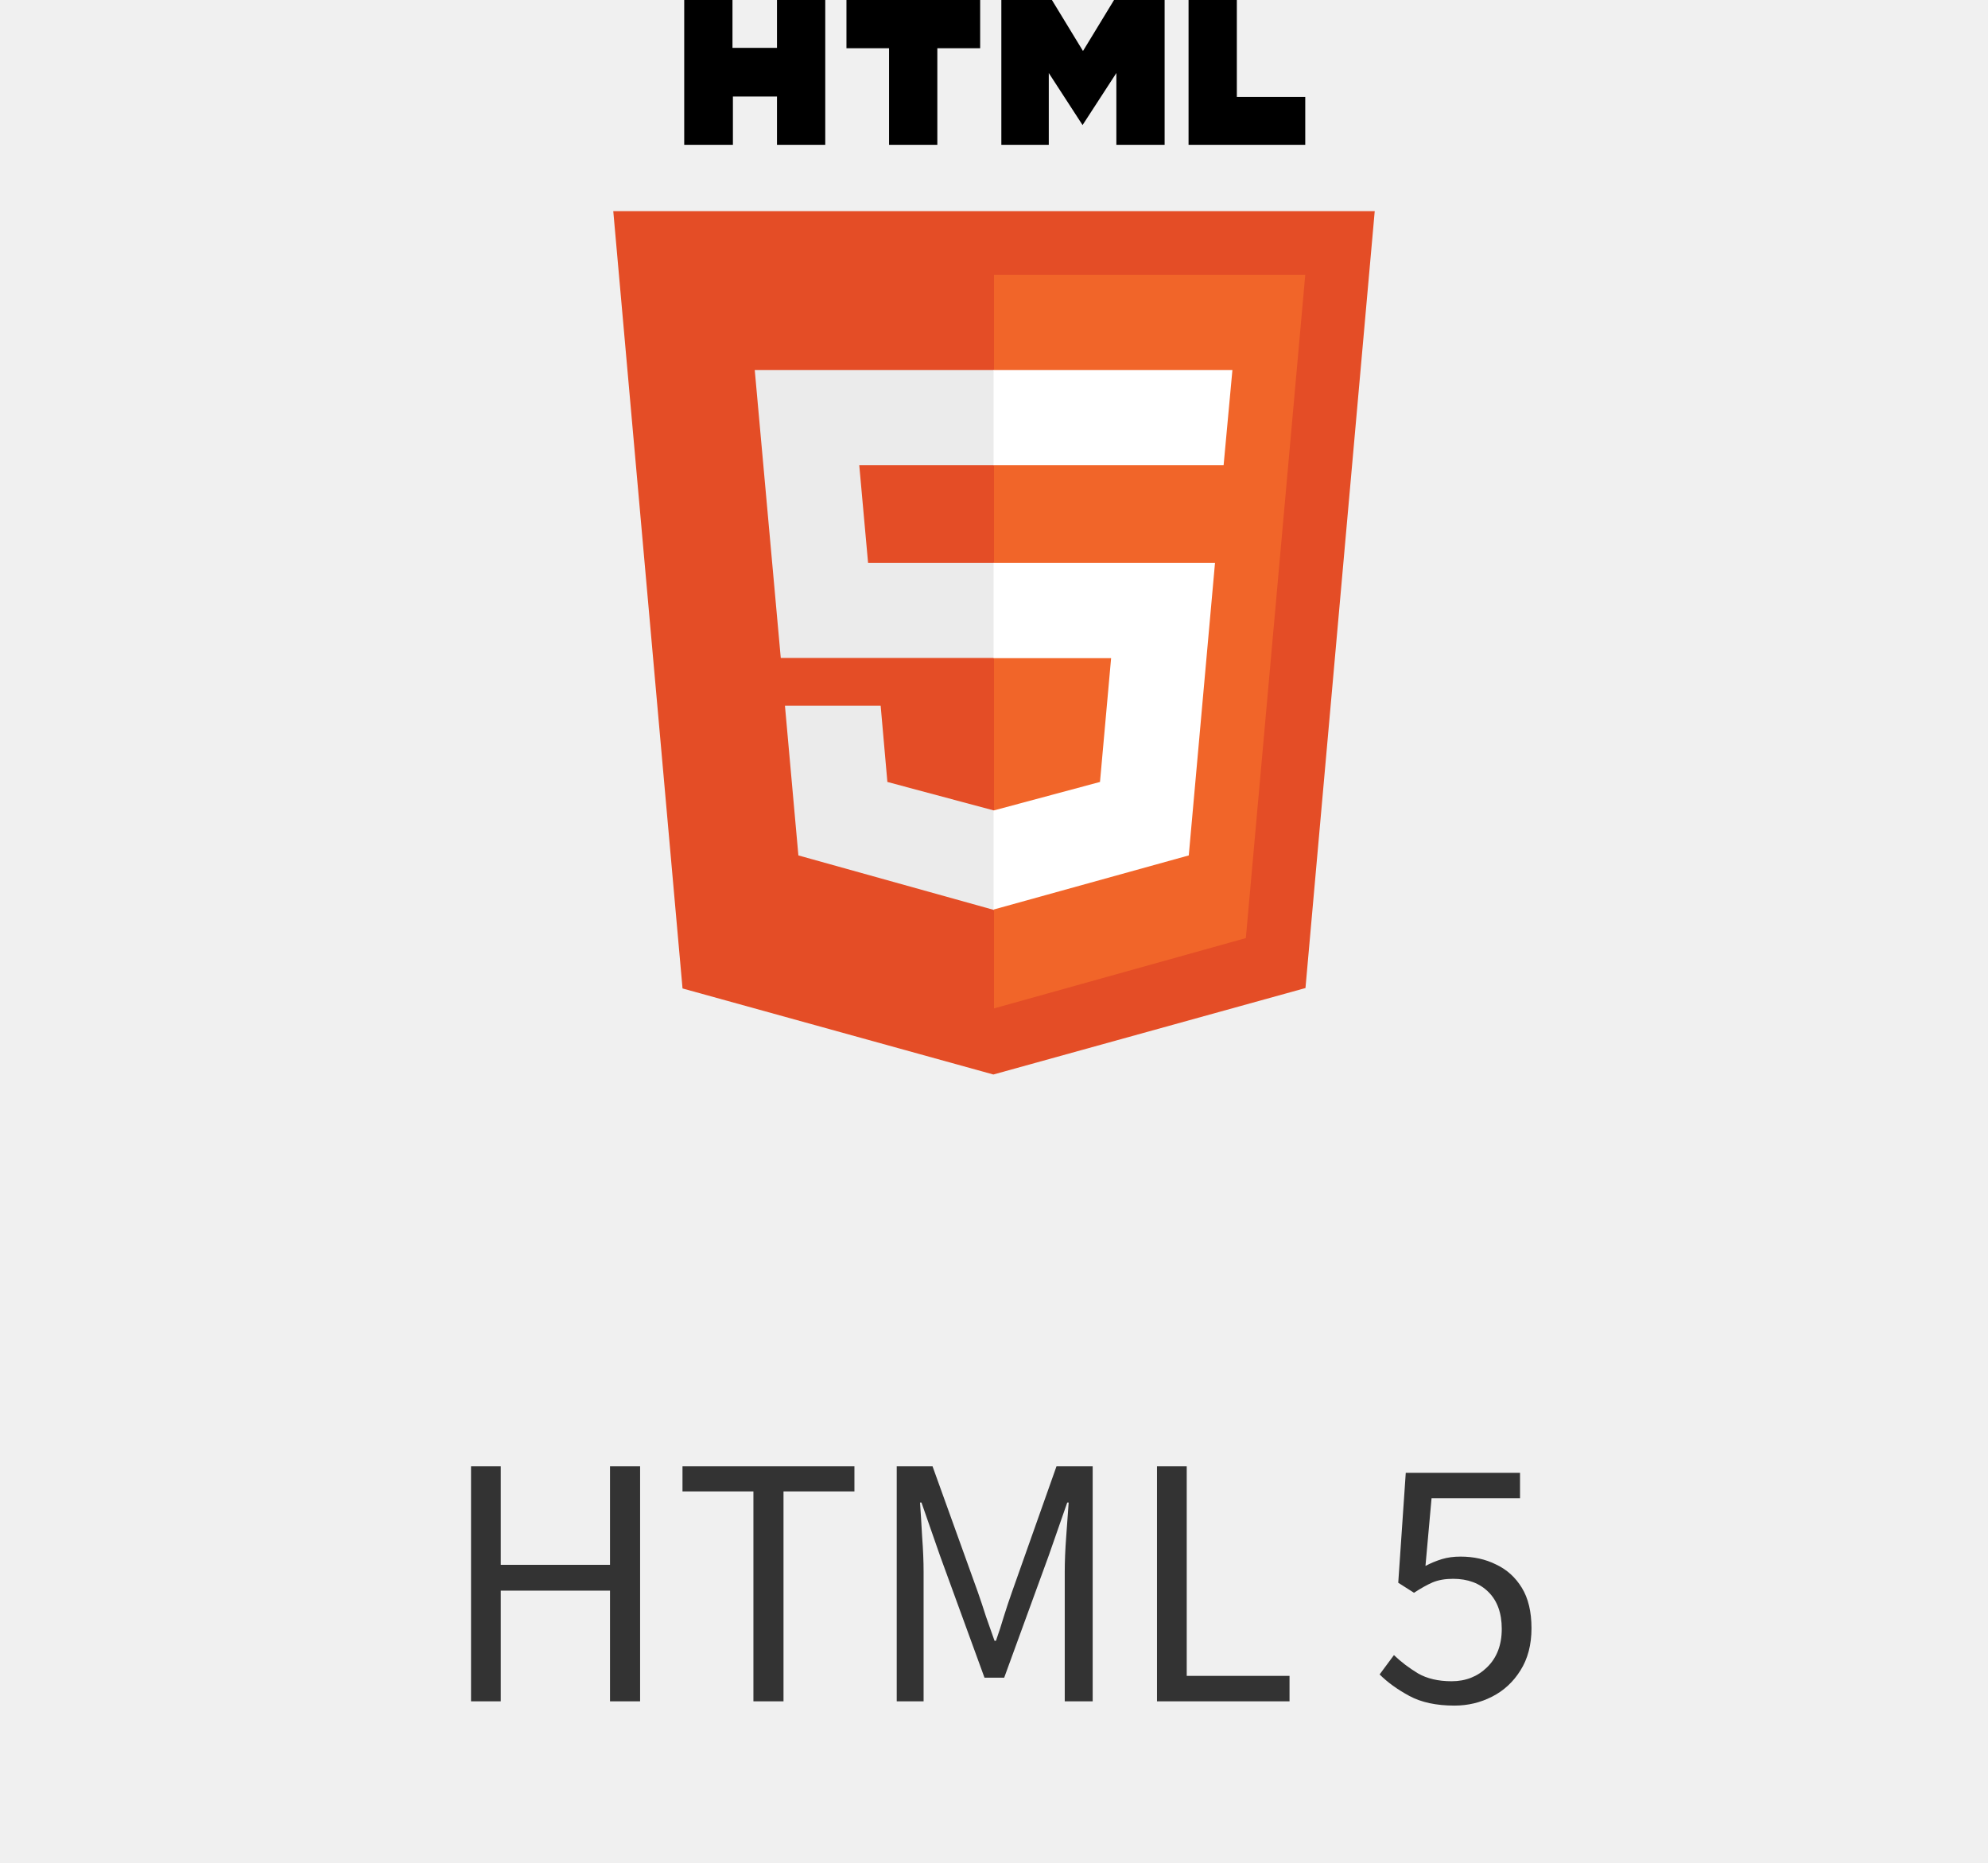
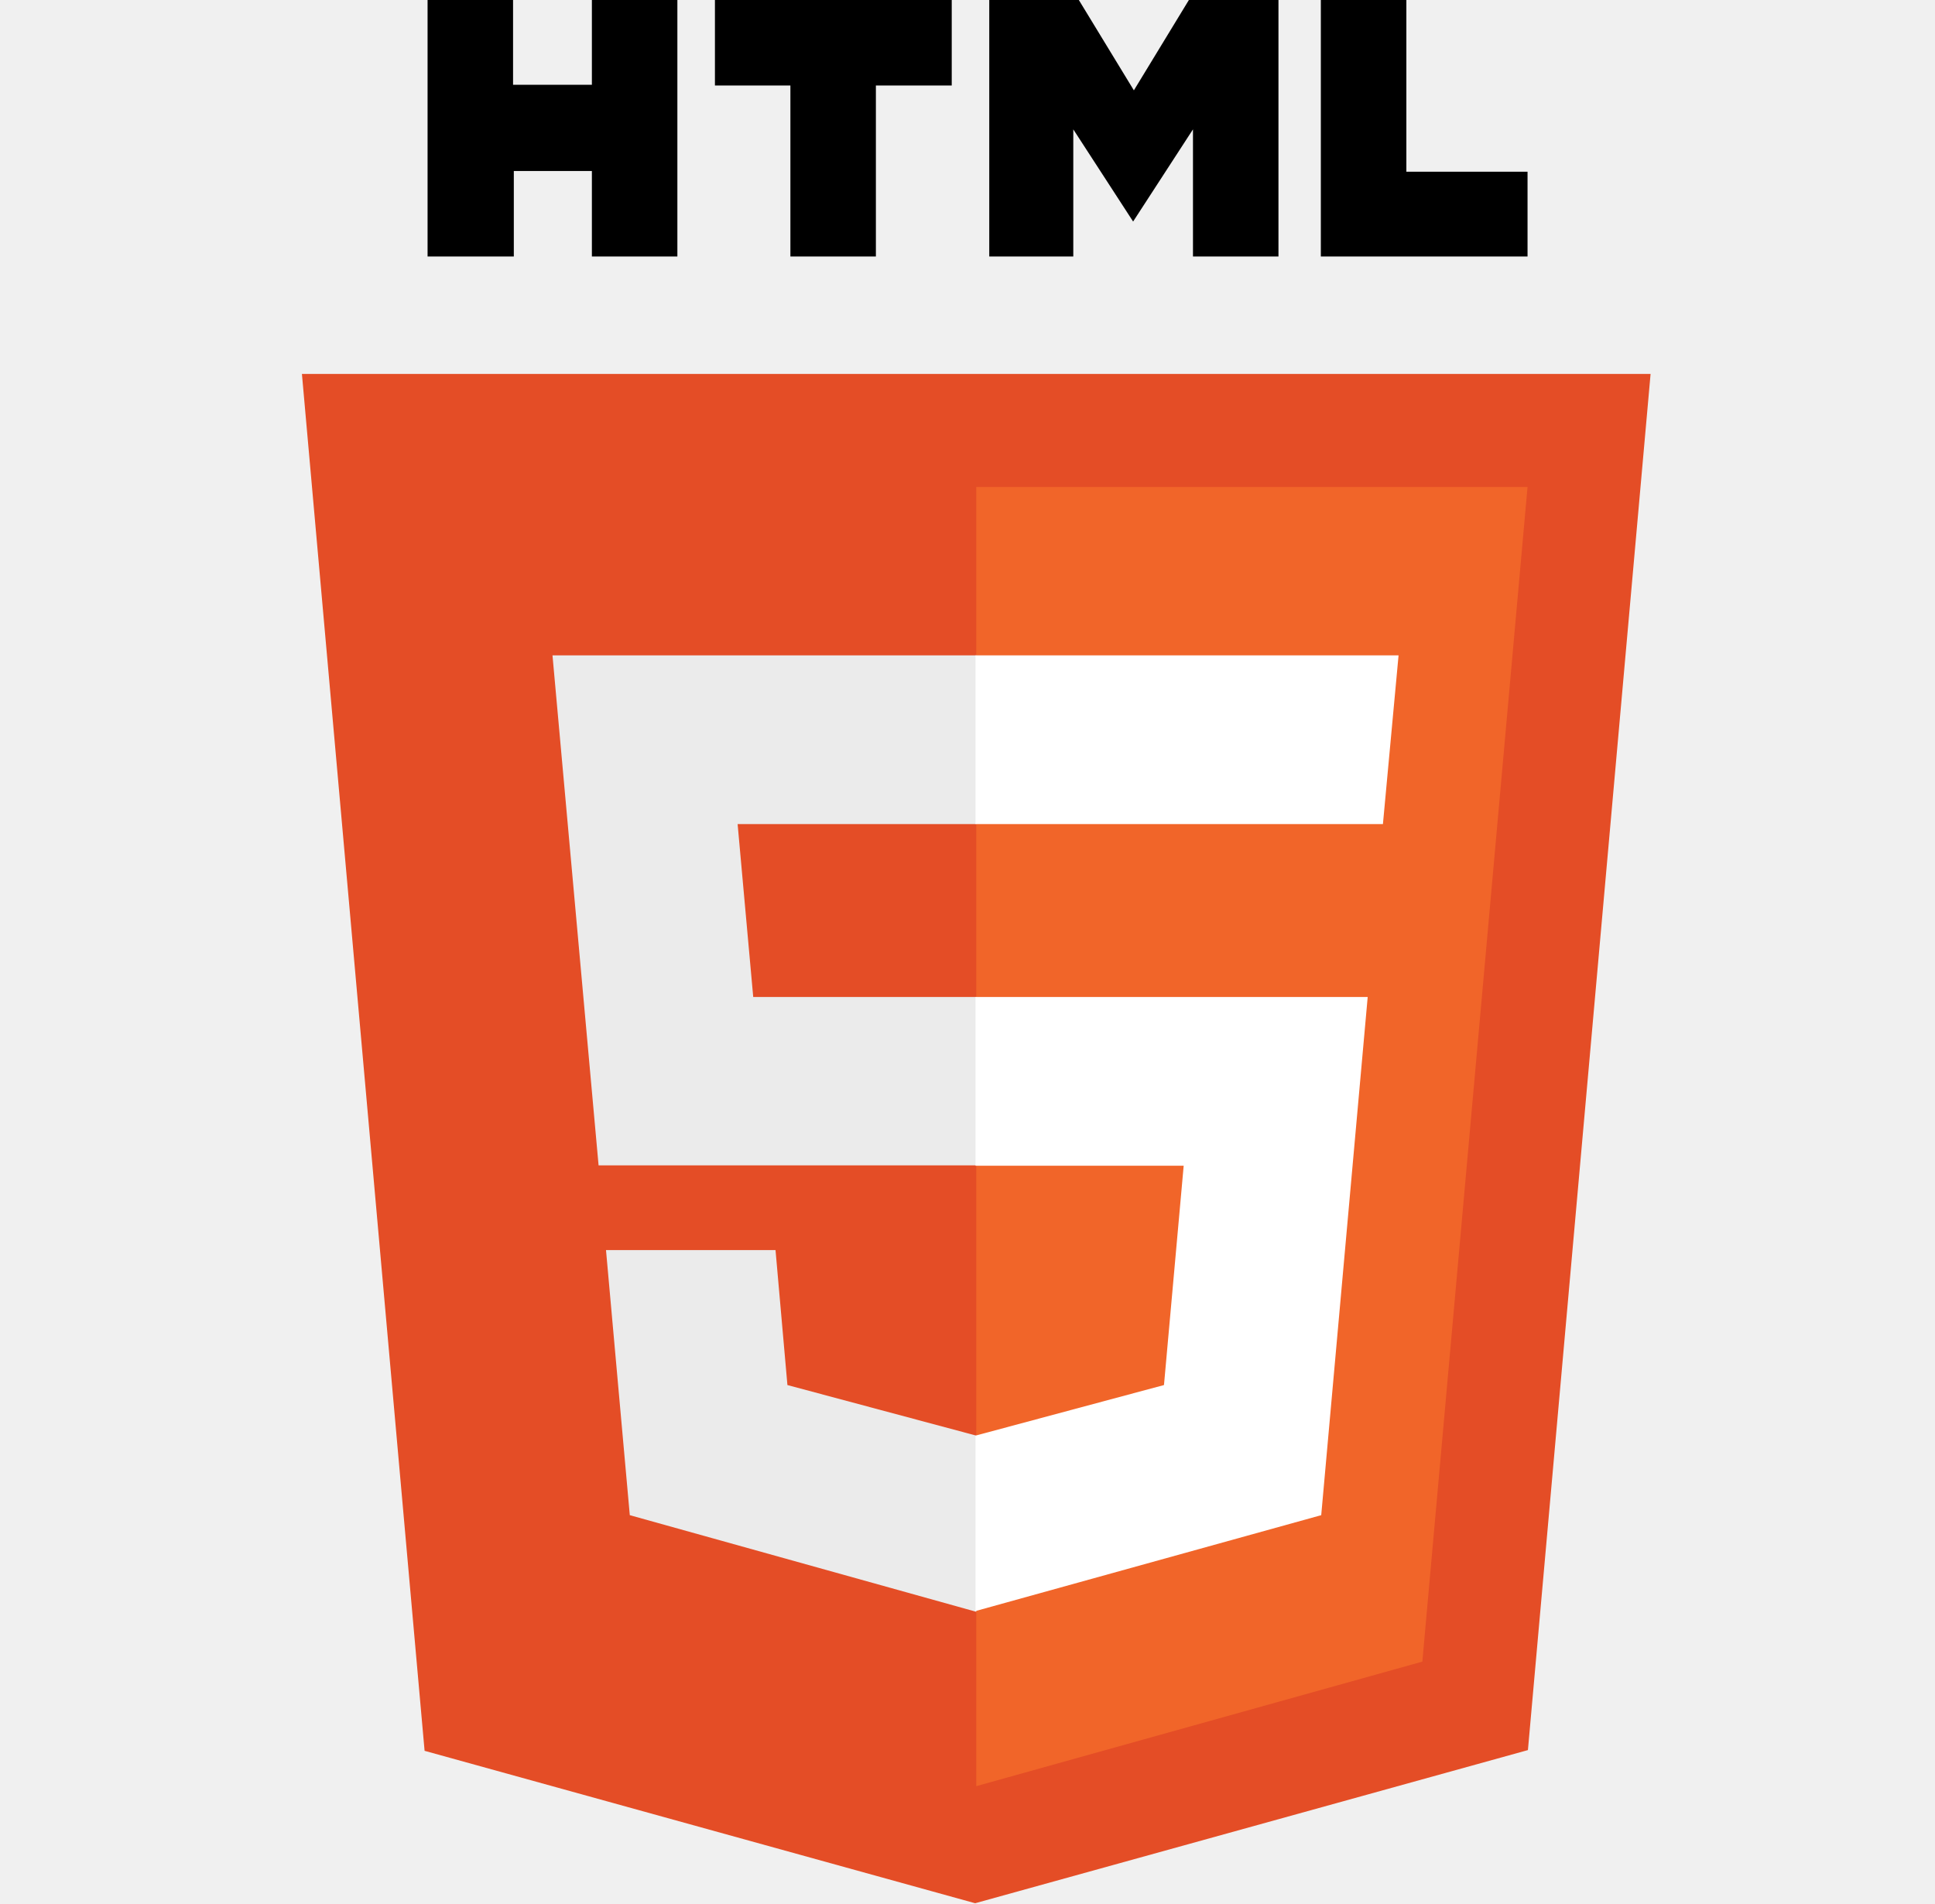
- <svg xmlns="http://www.w3.org/2000/svg" width="111" height="104" viewBox="0 0 111 104" fill="none">
-   <path d="M38.203 0H40.898V2.672H43.383V0H46.078V8.086H43.383V5.391H40.922V8.086H38.203M49.641 2.695H47.262V0H54.727V2.695H52.336V8.086H49.641M55.91 0H58.734L60.469 2.848L62.203 0H65.027V8.086H62.332V4.078L60.445 6.984L58.559 4.078V8.086H55.91M66.363 0H69.059V5.414H72.879V8.086H66.363" fill="black" />
-   <path d="M38.109 55.195L34.242 11.789H76.758L72.891 55.172L55.465 60" fill="#E44D26" />
-   <path d="M55.5 56.309V15.352H72.879L69.562 52.383" fill="#F16529" />
-   <path d="M42.141 20.66H55.5V25.98H47.977L48.469 31.43H55.5V36.738H43.594M43.828 39.41H49.172L49.547 43.664L55.5 45.258V50.812L44.578 47.766" fill="#EBEBEB" />
-   <path d="M68.812 20.66H55.477V25.98H68.32M67.84 31.43H55.477V36.75H62.039L61.418 43.664L55.477 45.258V50.789L66.375 47.766" fill="white" />
-   <path d="M26.3 95V81.88H27.96V87.38H34.06V81.88H35.74V95H34.06V88.82H27.96V95H26.3ZM42.067 95V83.28H38.107V81.88H47.707V83.28H43.747V95H42.067ZM50.069 95V81.88H52.069L54.59 88.88C54.749 89.333 54.903 89.793 55.05 90.26C55.209 90.713 55.37 91.167 55.529 91.62H55.609C55.77 91.167 55.916 90.713 56.05 90.26C56.196 89.793 56.349 89.333 56.51 88.88L58.989 81.88H61.01V95H59.45V87.78C59.45 87.193 59.476 86.547 59.529 85.84C59.583 85.12 59.63 84.473 59.669 83.9H59.59L58.55 86.88L56.069 93.68H54.969L52.489 86.88L51.45 83.9H51.37C51.41 84.473 51.45 85.12 51.489 85.84C51.543 86.547 51.569 87.193 51.569 87.78V95H50.069ZM64.601 95V81.88H66.261V93.58H72.001V95H64.601ZM81.211 95.24C80.198 95.24 79.358 95.06 78.691 94.7C78.025 94.34 77.471 93.94 77.031 93.5L77.831 92.42C78.218 92.793 78.665 93.133 79.171 93.44C79.678 93.733 80.305 93.88 81.051 93.88C81.838 93.88 82.498 93.62 83.031 93.1C83.578 92.567 83.851 91.853 83.851 90.96C83.851 90.08 83.605 89.393 83.111 88.9C82.618 88.407 81.958 88.16 81.131 88.16C80.691 88.16 80.311 88.227 79.991 88.36C79.685 88.493 79.338 88.687 78.951 88.94L78.071 88.38L78.491 82.24H84.871V83.66H79.931L79.591 87.44C79.898 87.28 80.205 87.153 80.511 87.06C80.818 86.967 81.165 86.92 81.551 86.92C82.285 86.92 82.945 87.067 83.531 87.36C84.131 87.64 84.611 88.073 84.971 88.66C85.331 89.247 85.511 90 85.511 90.92C85.511 91.84 85.305 92.627 84.891 93.28C84.491 93.92 83.965 94.407 83.311 94.74C82.658 95.073 81.958 95.24 81.211 95.24Z" fill="#333333" />
+ <svg xmlns="http://www.w3.org/2000/svg" width="61" height="60" viewBox="0 0 61 60" fill="none">
+   <path d="M13.479 0H16.174V2.672H18.659V0H21.354V8.086H18.659V5.391H16.198V8.086H13.479M24.917 2.695H22.538V0H30.003V2.695H27.612V8.086H24.917M31.186 0H34.01L35.745 2.848L37.479 0H40.303V8.086H37.608V4.078L35.721 6.984L33.835 4.078V8.086H31.186M41.639 0H44.335V5.414H48.155V8.086H41.639" fill="black" />
+   <path d="M13.385 55.195L9.518 11.789H52.034L48.167 55.172L30.741 60" fill="#E44D26" />
+   <path d="M30.776 56.309V15.352H48.155L44.839 52.383" fill="#F16529" />
+   <path d="M17.417 20.66H30.776V25.98H23.253L23.745 31.43H30.776V36.738H18.87M19.104 39.41H24.448L24.823 43.664L30.776 45.258V50.812L19.854 47.766" fill="#EBEBEB" />
+   <path d="M44.089 20.66H30.753V25.98H43.596M43.116 31.43H30.753V36.75H37.315L36.694 43.664L30.753 45.258V50.789L41.651 47.766" fill="white" />
</svg>
